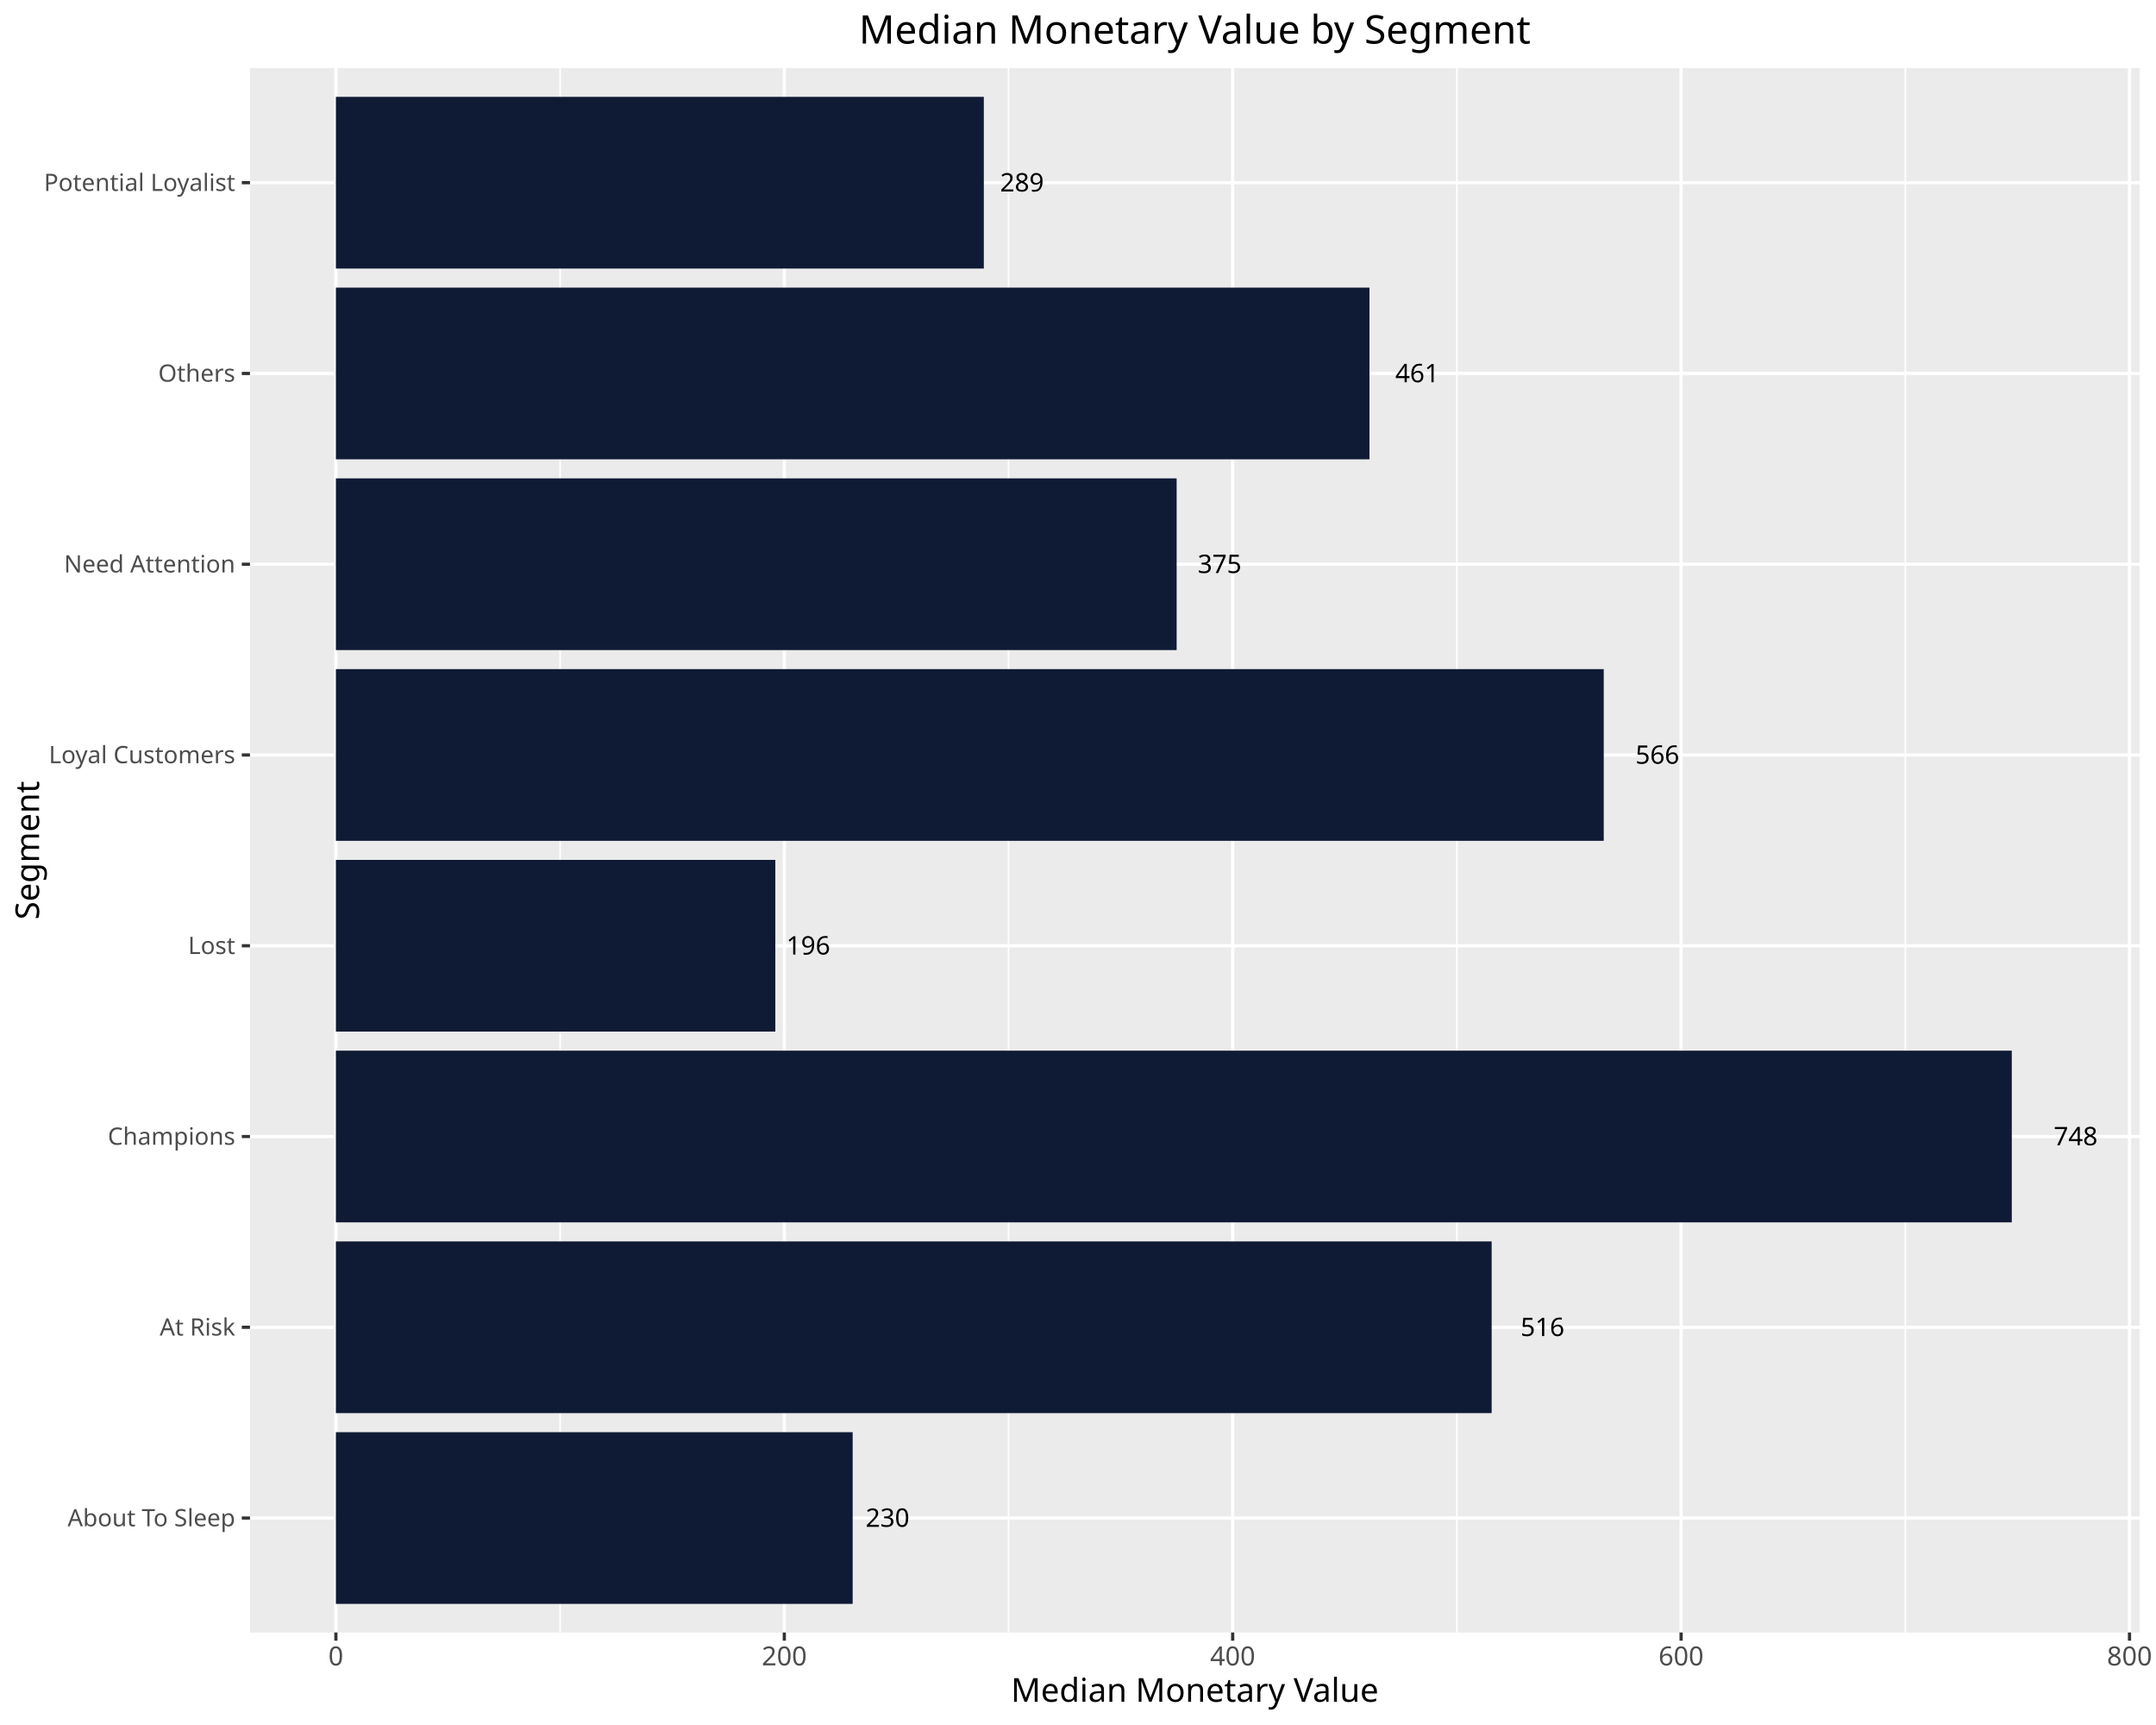
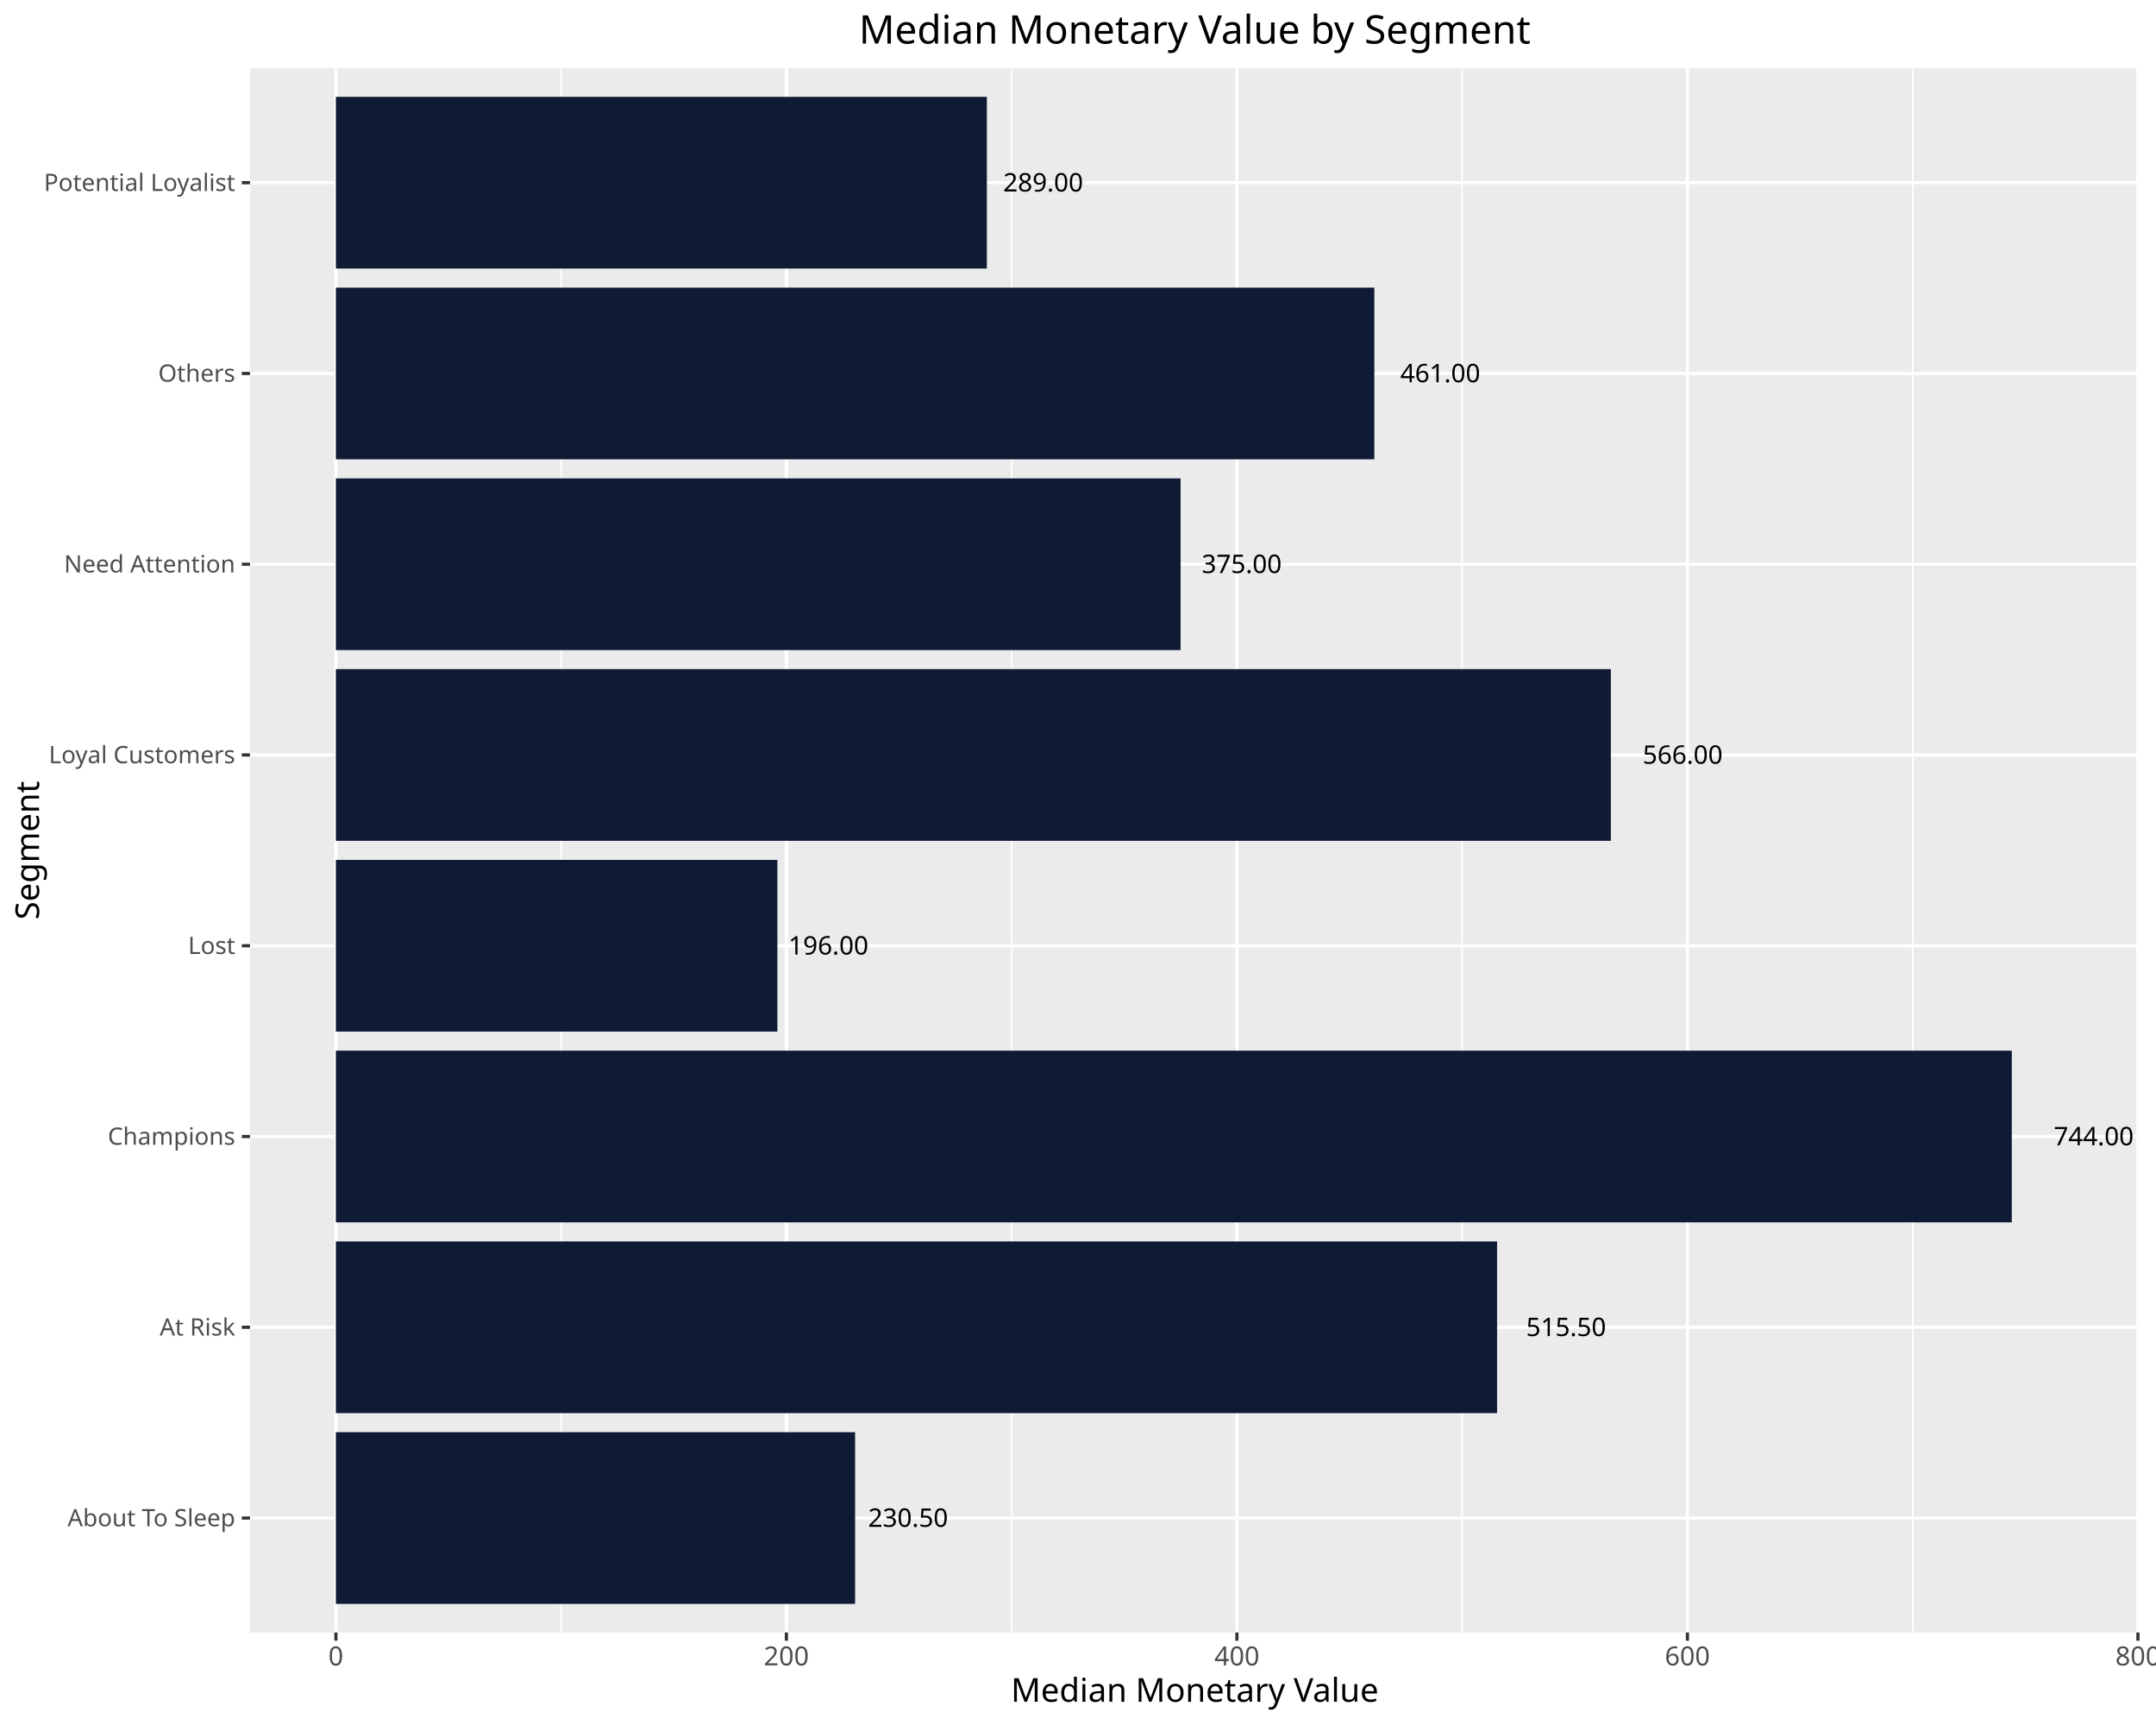
<svg xmlns="http://www.w3.org/2000/svg" class="svglite" data-engine-version="2.0" width="720.00pt" height="576.00pt" viewBox="0 0 720.00 576.00">
  <defs>
    <style type="text/css">
    .svglite line, .svglite polyline, .svglite polygon, .svglite path, .svglite rect, .svglite circle {
      fill: none;
      stroke: #000000;
      stroke-linecap: round;
      stroke-linejoin: round;
      stroke-miterlimit: 10.00;
    }
  </style>
  </defs>
  <rect width="100%" height="100%" style="stroke: none; fill: #FFFFFF;" />
  <defs>
    <clipPath id="cpMC4wMHw3MjAuMDB8MC4wMHw1NzYuMDA=">
      <rect x="0.00" y="0.00" width="720.00" height="576.00" />
    </clipPath>
  </defs>
  <g clip-path="url(#cpMC4wMHw3MjAuMDB8MC4wMHw1NzYuMDA=)">
    <rect x="0.00" y="0.00" width="720.00" height="576.00" style="stroke-width: 1.07; stroke: #FFFFFF; fill: #FFFFFF;" />
  </g>
  <defs>
    <clipPath id="cpODMuNDl8NzE0LjUyfDIyLjc4fDU0NS4xMQ==">
      <rect x="83.49" y="22.78" width="631.03" height="522.33" />
    </clipPath>
  </defs>
  <g clip-path="url(#cpODMuNDl8NzE0LjUyfDIyLjc4fDU0NS4xMQ==)">
    <rect x="83.49" y="22.78" width="631.03" height="522.33" style="stroke-width: 1.07; stroke: none; fill: #EBEBEB;" />
-     <polyline points="187.05,545.11 187.05,22.78 " style="stroke-width: 0.53; stroke: #FFFFFF; stroke-linecap: butt;" />
-     <polyline points="336.79,545.11 336.79,22.78 " style="stroke-width: 0.53; stroke: #FFFFFF; stroke-linecap: butt;" />
-     <polyline points="486.54,545.11 486.54,22.78 " style="stroke-width: 0.53; stroke: #FFFFFF; stroke-linecap: butt;" />
-     <polyline points="636.28,545.11 636.28,22.78 " style="stroke-width: 0.53; stroke: #FFFFFF; stroke-linecap: butt;" />
+     <polyline points="187.40,545.11 187.40,22.78 " style="stroke-width: 0.53; stroke: #FFFFFF; stroke-linecap: butt;" />
+     <polyline points="337.85,545.11 337.85,22.78 " style="stroke-width: 0.53; stroke: #FFFFFF; stroke-linecap: butt;" />
+     <polyline points="488.30,545.11 488.30,22.78 " style="stroke-width: 0.53; stroke: #FFFFFF; stroke-linecap: butt;" />
+     <polyline points="638.75,545.11 638.75,22.78 " style="stroke-width: 0.53; stroke: #FFFFFF; stroke-linecap: butt;" />
    <polyline points="83.49,506.89 714.52,506.89 " style="stroke-width: 1.07; stroke: #FFFFFF; stroke-linecap: butt;" />
    <polyline points="83.49,443.19 714.52,443.19 " style="stroke-width: 1.07; stroke: #FFFFFF; stroke-linecap: butt;" />
    <polyline points="83.49,379.50 714.52,379.50 " style="stroke-width: 1.07; stroke: #FFFFFF; stroke-linecap: butt;" />
    <polyline points="83.49,315.80 714.52,315.80 " style="stroke-width: 1.07; stroke: #FFFFFF; stroke-linecap: butt;" />
    <polyline points="83.49,252.10 714.52,252.10 " style="stroke-width: 1.07; stroke: #FFFFFF; stroke-linecap: butt;" />
    <polyline points="83.49,188.40 714.52,188.40 " style="stroke-width: 1.07; stroke: #FFFFFF; stroke-linecap: butt;" />
    <polyline points="83.49,124.70 714.52,124.70 " style="stroke-width: 1.07; stroke: #FFFFFF; stroke-linecap: butt;" />
    <polyline points="83.49,61.00 714.52,61.00 " style="stroke-width: 1.07; stroke: #FFFFFF; stroke-linecap: butt;" />
    <polyline points="112.17,545.11 112.17,22.78 " style="stroke-width: 1.07; stroke: #FFFFFF; stroke-linecap: butt;" />
-     <polyline points="261.92,545.11 261.92,22.78 " style="stroke-width: 1.07; stroke: #FFFFFF; stroke-linecap: butt;" />
-     <polyline points="411.66,545.11 411.66,22.78 " style="stroke-width: 1.07; stroke: #FFFFFF; stroke-linecap: butt;" />
-     <polyline points="561.41,545.11 561.41,22.78 " style="stroke-width: 1.07; stroke: #FFFFFF; stroke-linecap: butt;" />
-     <polyline points="711.15,545.11 711.15,22.78 " style="stroke-width: 1.07; stroke: #FFFFFF; stroke-linecap: butt;" />
-     <rect x="112.17" y="287.13" width="146.75" height="57.33" style="stroke-width: 1.07; stroke: none; stroke-linecap: butt; stroke-linejoin: miter; fill: #0F1A34;" />
-     <rect x="112.17" y="478.23" width="172.58" height="57.33" style="stroke-width: 1.07; stroke: none; stroke-linecap: butt; stroke-linejoin: miter; fill: #0F1A34;" />
-     <rect x="112.17" y="32.34" width="216.38" height="57.33" style="stroke-width: 1.07; stroke: none; stroke-linecap: butt; stroke-linejoin: miter; fill: #0F1A34;" />
-     <rect x="112.17" y="159.74" width="280.77" height="57.33" style="stroke-width: 1.07; stroke: none; stroke-linecap: butt; stroke-linejoin: miter; fill: #0F1A34;" />
-     <rect x="112.17" y="96.04" width="345.16" height="57.33" style="stroke-width: 1.07; stroke: none; stroke-linecap: butt; stroke-linejoin: miter; fill: #0F1A34;" />
-     <rect x="112.17" y="414.53" width="385.97" height="57.33" style="stroke-width: 1.07; stroke: none; stroke-linecap: butt; stroke-linejoin: miter; fill: #0F1A34;" />
-     <rect x="112.17" y="223.43" width="423.40" height="57.33" style="stroke-width: 1.07; stroke: none; stroke-linecap: butt; stroke-linejoin: miter; fill: #0F1A34;" />
+     <polyline points="262.62,545.11 262.62,22.78 " style="stroke-width: 1.07; stroke: #FFFFFF; stroke-linecap: butt;" />
+     <polyline points="413.07,545.11 413.07,22.78 " style="stroke-width: 1.07; stroke: #FFFFFF; stroke-linecap: butt;" />
+     <polyline points="563.52,545.11 563.52,22.78 " style="stroke-width: 1.07; stroke: #FFFFFF; stroke-linecap: butt;" />
+     <polyline points="713.97,545.11 713.97,22.78 " style="stroke-width: 1.07; stroke: #FFFFFF; stroke-linecap: butt;" />
+     <rect x="112.17" y="287.13" width="147.44" height="57.33" style="stroke-width: 1.07; stroke: none; stroke-linecap: butt; stroke-linejoin: miter; fill: #0F1A34;" />
+     <rect x="112.17" y="478.23" width="173.39" height="57.33" style="stroke-width: 1.07; stroke: none; stroke-linecap: butt; stroke-linejoin: miter; fill: #0F1A34;" />
+     <rect x="112.17" y="32.34" width="217.40" height="57.33" style="stroke-width: 1.07; stroke: none; stroke-linecap: butt; stroke-linejoin: miter; fill: #0F1A34;" />
+     <rect x="112.17" y="159.74" width="282.09" height="57.33" style="stroke-width: 1.07; stroke: none; stroke-linecap: butt; stroke-linejoin: miter; fill: #0F1A34;" />
+     <rect x="112.17" y="96.04" width="346.79" height="57.33" style="stroke-width: 1.07; stroke: none; stroke-linecap: butt; stroke-linejoin: miter; fill: #0F1A34;" />
+     <rect x="112.17" y="414.53" width="387.78" height="57.33" style="stroke-width: 1.07; stroke: none; stroke-linecap: butt; stroke-linejoin: miter; fill: #0F1A34;" />
+     <rect x="112.17" y="223.43" width="425.77" height="57.33" style="stroke-width: 1.07; stroke: none; stroke-linecap: butt; stroke-linejoin: miter; fill: #0F1A34;" />
    <rect x="112.17" y="350.83" width="559.67" height="57.33" style="stroke-width: 1.07; stroke: none; stroke-linecap: butt; stroke-linejoin: miter; fill: #0F1A34;" />
-     <text x="262.59" y="318.73" style="font-size: 8.54px; font-family: sans;" textLength="14.24px" lengthAdjust="spacingAndGlyphs">196</text>
-     <text x="289.07" y="509.83" style="font-size: 8.54px; font-family: sans;" textLength="14.24px" lengthAdjust="spacingAndGlyphs">230</text>
-     <text x="333.96" y="63.94" style="font-size: 8.54px; font-family: sans;" textLength="14.24px" lengthAdjust="spacingAndGlyphs">289</text>
-     <text x="399.96" y="191.34" style="font-size: 8.54px; font-family: sans;" textLength="14.24px" lengthAdjust="spacingAndGlyphs">375</text>
-     <text x="465.96" y="127.64" style="font-size: 8.54px; font-family: sans;" textLength="14.24px" lengthAdjust="spacingAndGlyphs">461</text>
-     <text x="507.79" y="446.13" style="font-size: 8.54px; font-family: sans;" textLength="14.24px" lengthAdjust="spacingAndGlyphs">516</text>
-     <text x="546.16" y="255.04" style="font-size: 8.54px; font-family: sans;" textLength="14.24px" lengthAdjust="spacingAndGlyphs">566</text>
-     <text x="685.84" y="382.43" style="font-size: 8.54px; font-family: sans;" textLength="14.24px" lengthAdjust="spacingAndGlyphs">748</text>
+     <text x="263.30" y="318.73" style="font-size: 8.54px; font-family: sans;" textLength="26.11px" lengthAdjust="spacingAndGlyphs">196.00</text>
+     <text x="289.90" y="509.83" style="font-size: 8.54px; font-family: sans;" textLength="26.11px" lengthAdjust="spacingAndGlyphs">230.50</text>
+     <text x="335.01" y="63.94" style="font-size: 8.54px; font-family: sans;" textLength="26.11px" lengthAdjust="spacingAndGlyphs">289.00</text>
+     <text x="401.32" y="191.34" style="font-size: 8.54px; font-family: sans;" textLength="26.11px" lengthAdjust="spacingAndGlyphs">375.00</text>
+     <text x="467.63" y="127.64" style="font-size: 8.54px; font-family: sans;" textLength="26.11px" lengthAdjust="spacingAndGlyphs">461.00</text>
+     <text x="509.65" y="446.13" style="font-size: 8.54px; font-family: sans;" textLength="26.11px" lengthAdjust="spacingAndGlyphs">515.50</text>
+     <text x="548.59" y="255.04" style="font-size: 8.54px; font-family: sans;" textLength="26.11px" lengthAdjust="spacingAndGlyphs">566.00</text>
+     <text x="685.84" y="382.43" style="font-size: 8.54px; font-family: sans;" textLength="26.11px" lengthAdjust="spacingAndGlyphs">744.00</text>
  </g>
  <g clip-path="url(#cpMC4wMHw3MjAuMDB8MC4wMHw1NzYuMDA=)">
    <text x="78.56" y="509.65" text-anchor="end" style="font-size: 8.00px; fill: #4D4D4D; font-family: sans;" textLength="55.15px" lengthAdjust="spacingAndGlyphs">About To Sleep</text>
    <text x="78.56" y="445.95" text-anchor="end" style="font-size: 8.00px; fill: #4D4D4D; font-family: sans;" textLength="25.34px" lengthAdjust="spacingAndGlyphs">At Risk</text>
    <text x="78.56" y="382.25" text-anchor="end" style="font-size: 8.00px; fill: #4D4D4D; font-family: sans;" textLength="40.47px" lengthAdjust="spacingAndGlyphs">Champions</text>
    <text x="78.56" y="318.55" text-anchor="end" style="font-size: 8.00px; fill: #4D4D4D; font-family: sans;" textLength="15.12px" lengthAdjust="spacingAndGlyphs">Lost</text>
    <text x="78.56" y="254.85" text-anchor="end" style="font-size: 8.00px; fill: #4D4D4D; font-family: sans;" textLength="60.04px" lengthAdjust="spacingAndGlyphs">Loyal Customers</text>
    <text x="78.56" y="191.15" text-anchor="end" style="font-size: 8.00px; fill: #4D4D4D; font-family: sans;" textLength="52.93px" lengthAdjust="spacingAndGlyphs">Need Attention</text>
    <text x="78.56" y="127.45" text-anchor="end" style="font-size: 8.00px; fill: #4D4D4D; font-family: sans;" textLength="24.01px" lengthAdjust="spacingAndGlyphs">Others</text>
    <text x="78.56" y="63.76" text-anchor="end" style="font-size: 8.00px; fill: #4D4D4D; font-family: sans;" textLength="60.48px" lengthAdjust="spacingAndGlyphs">Potential Loyalist</text>
    <polyline points="80.75,506.89 83.49,506.89 " style="stroke-width: 1.07; stroke: #333333; stroke-linecap: butt;" />
    <polyline points="80.75,443.19 83.49,443.19 " style="stroke-width: 1.07; stroke: #333333; stroke-linecap: butt;" />
    <polyline points="80.75,379.50 83.49,379.50 " style="stroke-width: 1.07; stroke: #333333; stroke-linecap: butt;" />
    <polyline points="80.75,315.80 83.49,315.80 " style="stroke-width: 1.07; stroke: #333333; stroke-linecap: butt;" />
    <polyline points="80.75,252.10 83.49,252.10 " style="stroke-width: 1.07; stroke: #333333; stroke-linecap: butt;" />
    <polyline points="80.75,188.40 83.49,188.40 " style="stroke-width: 1.07; stroke: #333333; stroke-linecap: butt;" />
    <polyline points="80.75,124.70 83.49,124.70 " style="stroke-width: 1.07; stroke: #333333; stroke-linecap: butt;" />
    <polyline points="80.75,61.00 83.49,61.00 " style="stroke-width: 1.07; stroke: #333333; stroke-linecap: butt;" />
    <polyline points="112.17,547.85 112.17,545.11 " style="stroke-width: 1.07; stroke: #333333; stroke-linecap: butt;" />
-     <polyline points="261.92,547.85 261.92,545.11 " style="stroke-width: 1.07; stroke: #333333; stroke-linecap: butt;" />
-     <polyline points="411.66,547.85 411.66,545.11 " style="stroke-width: 1.07; stroke: #333333; stroke-linecap: butt;" />
-     <polyline points="561.41,547.85 561.41,545.11 " style="stroke-width: 1.07; stroke: #333333; stroke-linecap: butt;" />
-     <polyline points="711.15,547.85 711.15,545.11 " style="stroke-width: 1.07; stroke: #333333; stroke-linecap: butt;" />
+     <polyline points="262.62,547.85 262.62,545.11 " style="stroke-width: 1.07; stroke: #333333; stroke-linecap: butt;" />
+     <polyline points="413.07,547.85 413.07,545.11 " style="stroke-width: 1.07; stroke: #333333; stroke-linecap: butt;" />
+     <polyline points="563.52,547.85 563.52,545.11 " style="stroke-width: 1.07; stroke: #333333; stroke-linecap: butt;" />
+     <polyline points="713.97,547.85 713.97,545.11 " style="stroke-width: 1.07; stroke: #333333; stroke-linecap: butt;" />
    <text x="112.17" y="556.10" text-anchor="middle" style="font-size: 8.80px; fill: #4D4D4D; font-family: sans;" textLength="4.89px" lengthAdjust="spacingAndGlyphs">0</text>
-     <text x="261.92" y="556.10" text-anchor="middle" style="font-size: 8.80px; fill: #4D4D4D; font-family: sans;" textLength="14.68px" lengthAdjust="spacingAndGlyphs">200</text>
-     <text x="411.66" y="556.10" text-anchor="middle" style="font-size: 8.80px; fill: #4D4D4D; font-family: sans;" textLength="14.68px" lengthAdjust="spacingAndGlyphs">400</text>
-     <text x="561.41" y="556.10" text-anchor="middle" style="font-size: 8.80px; fill: #4D4D4D; font-family: sans;" textLength="14.68px" lengthAdjust="spacingAndGlyphs">600</text>
-     <text x="711.15" y="556.10" text-anchor="middle" style="font-size: 8.80px; fill: #4D4D4D; font-family: sans;" textLength="14.68px" lengthAdjust="spacingAndGlyphs">800</text>
+     <text x="262.62" y="556.10" text-anchor="middle" style="font-size: 8.80px; fill: #4D4D4D; font-family: sans;" textLength="14.68px" lengthAdjust="spacingAndGlyphs">200</text>
+     <text x="413.07" y="556.10" text-anchor="middle" style="font-size: 8.80px; fill: #4D4D4D; font-family: sans;" textLength="14.68px" lengthAdjust="spacingAndGlyphs">400</text>
+     <text x="563.52" y="556.10" text-anchor="middle" style="font-size: 8.80px; fill: #4D4D4D; font-family: sans;" textLength="14.68px" lengthAdjust="spacingAndGlyphs">600</text>
+     <text x="713.97" y="556.10" text-anchor="middle" style="font-size: 8.80px; fill: #4D4D4D; font-family: sans;" textLength="14.68px" lengthAdjust="spacingAndGlyphs">800</text>
    <text x="399.00" y="568.24" text-anchor="middle" style="font-size: 11.00px; font-family: sans;" textLength="116.19px" lengthAdjust="spacingAndGlyphs">Median Monetary Value</text>
    <text transform="translate(13.05,283.95) rotate(-90)" text-anchor="middle" style="font-size: 11.00px; font-family: sans;" textLength="44.04px" lengthAdjust="spacingAndGlyphs">Segment</text>
    <text x="399.00" y="14.56" text-anchor="middle" style="font-size: 13.20px; font-family: sans;" textLength="217.22px" lengthAdjust="spacingAndGlyphs">Median Monetary Value  by Segment</text>
  </g>
</svg>
